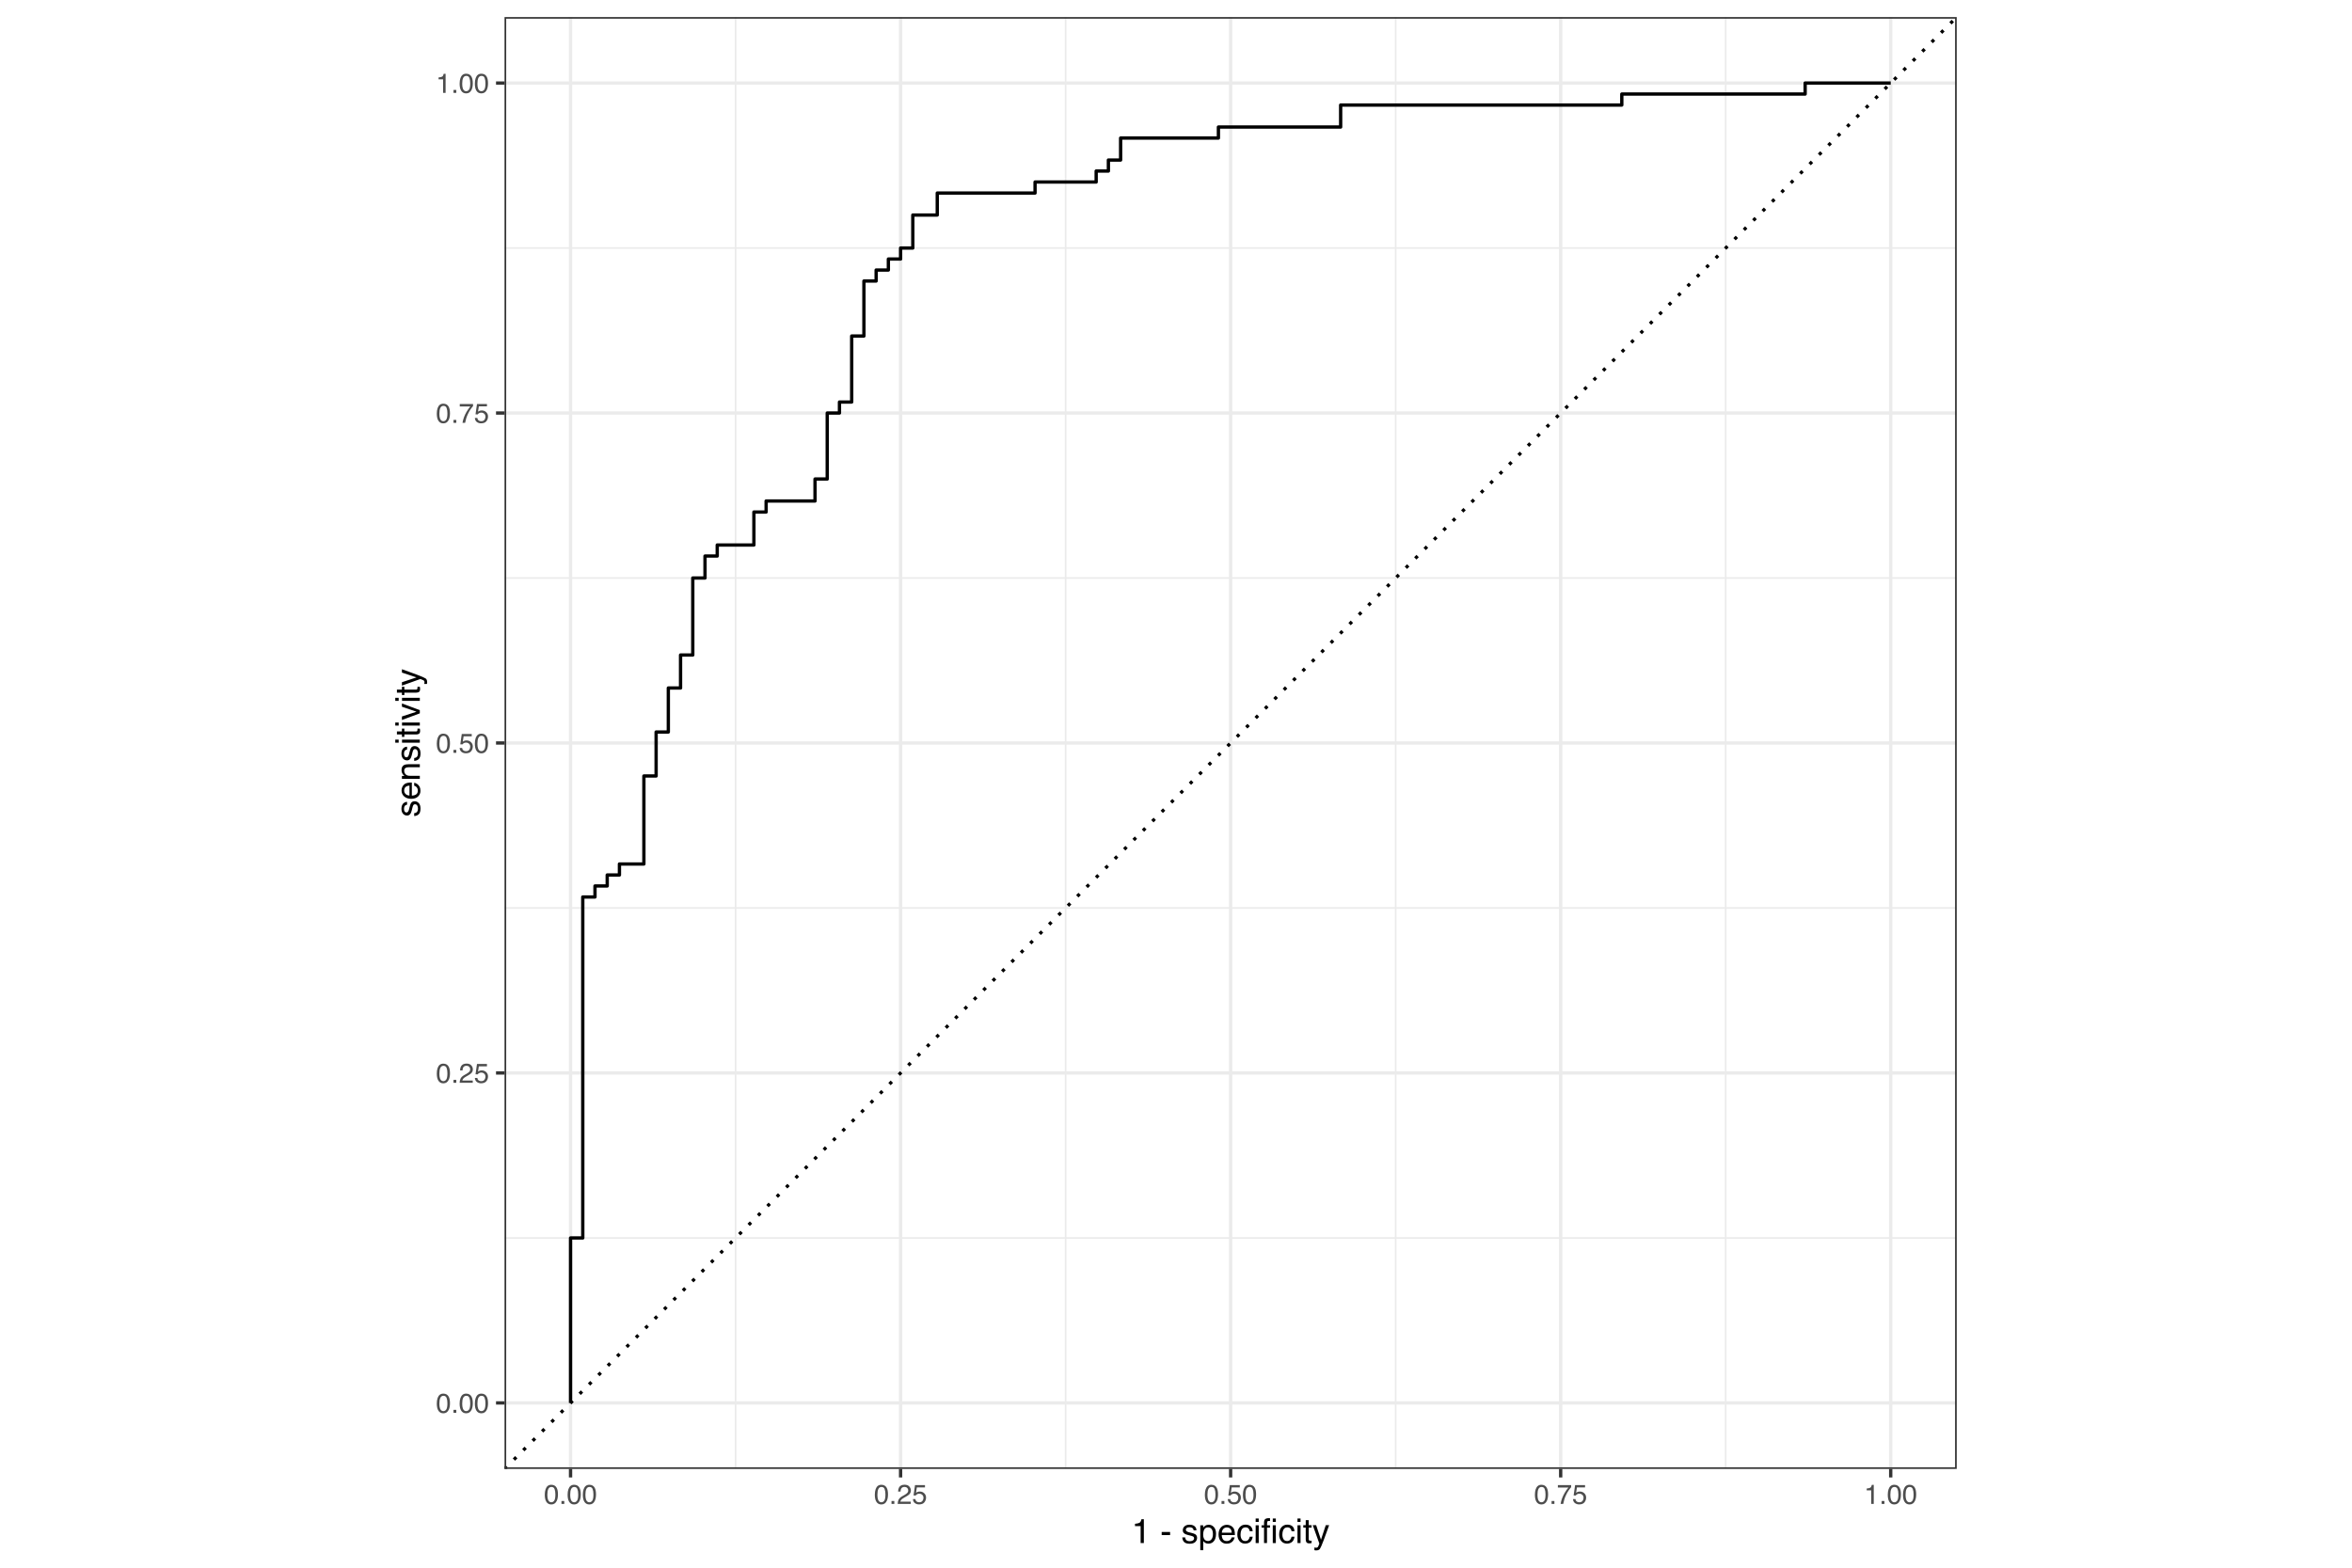
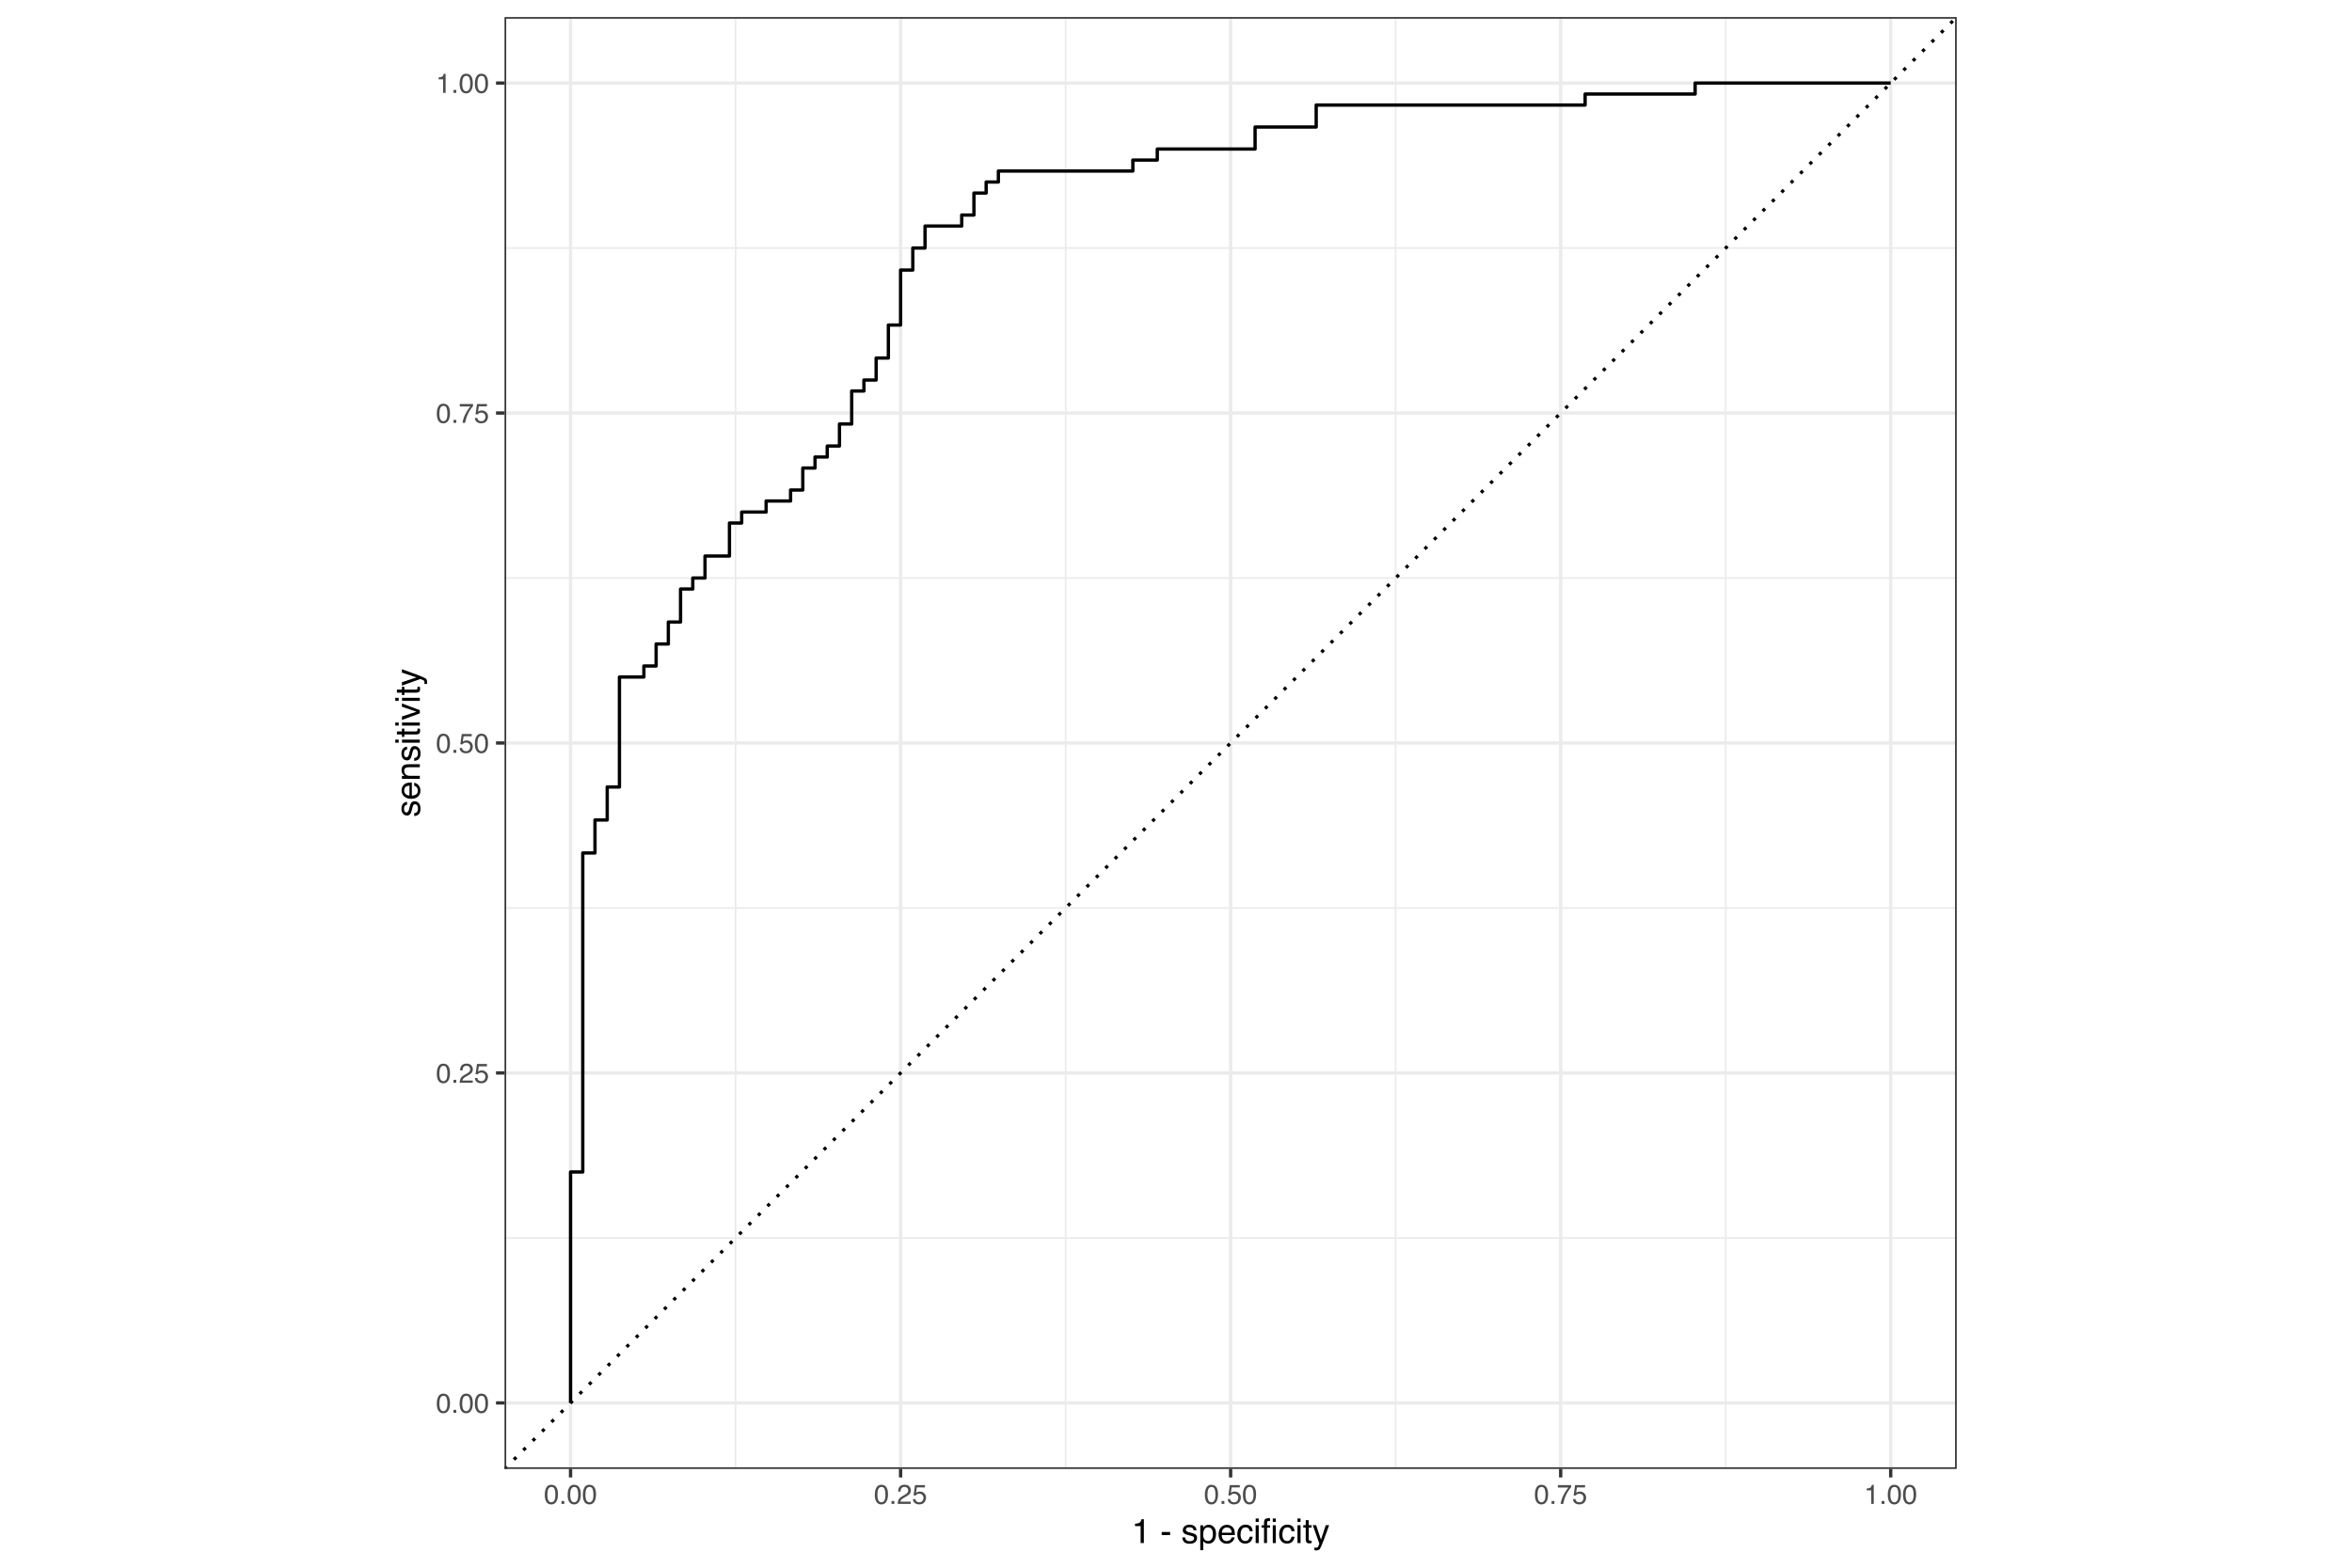
<svg xmlns="http://www.w3.org/2000/svg" xmlns:xlink="http://www.w3.org/1999/xlink" width="756pt" height="504pt" viewBox="0 0 756 504" version="1.1">
  <defs>
    <g>
      <symbol overflow="visible" id="glyph0-0">
        <path style="stroke:none;" d="M 0.281 0 L 0.281 -6.312 L 5.297 -6.312 L 5.297 0 Z M 4.5 -0.797 L 4.5 -5.516 L 1.078 -5.516 L 1.078 -0.797 Z M 4.5 -0.797 " />
      </symbol>
      <symbol overflow="visible" id="glyph0-1">
        <path style="stroke:none;" d="M 2.375 -6.156 C 3.176 -6.156 3.754 -5.828 4.109 -5.172 C 4.379 -4.66 4.516 -3.961 4.516 -3.078 C 4.516 -2.242 4.391 -1.555 4.141 -1.016 C 3.785 -0.223 3.195 0.172 2.375 0.172 C 1.633 0.172 1.082 -0.148 0.719 -0.797 C 0.426 -1.328 0.281 -2.047 0.281 -2.953 C 0.281 -3.648 0.367 -4.25 0.547 -4.75 C 0.879 -5.688 1.488 -6.156 2.375 -6.156 Z M 2.375 -0.531 C 2.77 -0.531 3.086 -0.707 3.328 -1.062 C 3.566 -1.426 3.688 -2.086 3.688 -3.047 C 3.688 -3.754 3.598 -4.332 3.422 -4.781 C 3.254 -5.227 2.922 -5.453 2.422 -5.453 C 1.973 -5.453 1.641 -5.238 1.422 -4.812 C 1.211 -4.383 1.109 -3.754 1.109 -2.922 C 1.109 -2.297 1.176 -1.789 1.312 -1.406 C 1.52 -0.82 1.875 -0.531 2.375 -0.531 Z M 2.375 -0.531 " />
      </symbol>
      <symbol overflow="visible" id="glyph0-2">
        <path style="stroke:none;" d="M 0.75 -0.938 L 1.656 -0.938 L 1.656 0 L 0.75 0 Z M 0.75 -0.938 " />
      </symbol>
      <symbol overflow="visible" id="glyph0-3">
        <path style="stroke:none;" d="M 0.281 0 C 0.301 -0.531 0.406 -0.988 0.594 -1.375 C 0.789 -1.77 1.164 -2.129 1.719 -2.453 L 2.547 -2.922 C 2.91 -3.141 3.164 -3.328 3.312 -3.484 C 3.551 -3.711 3.672 -3.984 3.672 -4.297 C 3.672 -4.648 3.562 -4.93 3.344 -5.141 C 3.133 -5.359 2.848 -5.469 2.484 -5.469 C 1.961 -5.469 1.598 -5.266 1.391 -4.859 C 1.285 -4.648 1.227 -4.352 1.219 -3.969 L 0.422 -3.969 C 0.43 -4.5 0.531 -4.938 0.719 -5.281 C 1.051 -5.875 1.645 -6.172 2.5 -6.172 C 3.195 -6.172 3.707 -5.977 4.031 -5.594 C 4.363 -5.219 4.531 -4.797 4.531 -4.328 C 4.531 -3.836 4.352 -3.414 4 -3.062 C 3.801 -2.863 3.441 -2.617 2.922 -2.328 L 2.344 -2 C 2.062 -1.844 1.836 -1.695 1.672 -1.562 C 1.391 -1.312 1.211 -1.035 1.141 -0.734 L 4.5 -0.734 L 4.5 0 Z M 0.281 0 " />
      </symbol>
      <symbol overflow="visible" id="glyph0-4">
        <path style="stroke:none;" d="M 1.094 -1.562 C 1.133 -1.125 1.336 -0.82 1.703 -0.656 C 1.879 -0.57 2.094 -0.531 2.344 -0.531 C 2.801 -0.531 3.141 -0.676 3.359 -0.969 C 3.578 -1.258 3.688 -1.582 3.688 -1.938 C 3.688 -2.363 3.555 -2.691 3.297 -2.922 C 3.035 -3.16 2.719 -3.281 2.344 -3.281 C 2.082 -3.281 1.852 -3.227 1.656 -3.125 C 1.469 -3.02 1.305 -2.879 1.172 -2.703 L 0.5 -2.734 L 0.969 -6.047 L 4.172 -6.047 L 4.172 -5.297 L 1.562 -5.297 L 1.297 -3.594 C 1.43 -3.695 1.566 -3.773 1.703 -3.828 C 1.93 -3.93 2.195 -3.984 2.5 -3.984 C 3.062 -3.984 3.535 -3.801 3.922 -3.438 C 4.316 -3.07 4.516 -2.609 4.516 -2.047 C 4.516 -1.461 4.332 -0.945 3.969 -0.5 C 3.613 -0.062 3.047 0.156 2.266 0.156 C 1.754 0.156 1.305 0.016 0.922 -0.266 C 0.547 -0.547 0.332 -0.977 0.281 -1.562 Z M 1.094 -1.562 " />
      </symbol>
      <symbol overflow="visible" id="glyph0-5">
        <path style="stroke:none;" d="M 4.594 -6.047 L 4.594 -5.375 C 4.395 -5.176 4.129 -4.836 3.797 -4.359 C 3.473 -3.891 3.188 -3.379 2.938 -2.828 C 2.688 -2.297 2.5 -1.812 2.375 -1.375 C 2.289 -1.082 2.18 -0.625 2.047 0 L 1.203 0 C 1.391 -1.176 1.816 -2.344 2.484 -3.5 C 2.879 -4.188 3.289 -4.773 3.719 -5.266 L 0.328 -5.266 L 0.328 -6.047 Z M 4.594 -6.047 " />
      </symbol>
      <symbol overflow="visible" id="glyph0-6">
        <path style="stroke:none;" d="M 0.844 -4.359 L 0.844 -4.953 C 1.395 -5.004 1.781 -5.094 2 -5.219 C 2.227 -5.344 2.395 -5.645 2.5 -6.125 L 3.109 -6.125 L 3.109 0 L 2.297 0 L 2.297 -4.359 Z M 0.844 -4.359 " />
      </symbol>
      <symbol overflow="visible" id="glyph1-0">
        <path style="stroke:none;" d="M 0.359 0 L 0.359 -7.891 L 6.625 -7.891 L 6.625 0 Z M 5.625 -0.984 L 5.625 -6.906 L 1.344 -6.906 L 1.344 -0.984 Z M 5.625 -0.984 " />
      </symbol>
      <symbol overflow="visible" id="glyph1-1">
        <path style="stroke:none;" d="M 1.047 -5.453 L 1.047 -6.188 C 1.742 -6.258 2.227 -6.375 2.5 -6.531 C 2.781 -6.688 2.988 -7.062 3.125 -7.656 L 3.891 -7.656 L 3.891 0 L 2.859 0 L 2.859 -5.453 Z M 1.047 -5.453 " />
      </symbol>
      <symbol overflow="visible" id="glyph1-2">
        <path style="stroke:none;" d="" />
      </symbol>
      <symbol overflow="visible" id="glyph1-3">
        <path style="stroke:none;" d="M 0.453 -3.562 L 3.156 -3.562 L 3.156 -2.562 L 0.453 -2.562 Z M 0.453 -3.562 " />
      </symbol>
      <symbol overflow="visible" id="glyph1-4">
        <path style="stroke:none;" d="M 1.281 -1.812 C 1.312 -1.488 1.395 -1.238 1.531 -1.062 C 1.77 -0.75 2.191 -0.594 2.797 -0.594 C 3.148 -0.594 3.461 -0.672 3.734 -0.828 C 4.004 -0.984 4.141 -1.223 4.141 -1.547 C 4.141 -1.797 4.031 -1.984 3.812 -2.109 C 3.676 -2.191 3.398 -2.285 2.984 -2.391 L 2.219 -2.578 C 1.727 -2.703 1.367 -2.836 1.141 -2.984 C 0.723 -3.254 0.516 -3.617 0.516 -4.078 C 0.516 -4.617 0.707 -5.055 1.094 -5.391 C 1.488 -5.734 2.02 -5.906 2.688 -5.906 C 3.551 -5.906 4.176 -5.648 4.562 -5.141 C 4.801 -4.816 4.914 -4.469 4.906 -4.094 L 4 -4.094 C 3.977 -4.312 3.898 -4.508 3.766 -4.688 C 3.547 -4.945 3.16 -5.078 2.609 -5.078 C 2.242 -5.078 1.969 -5.004 1.781 -4.859 C 1.594 -4.723 1.5 -4.539 1.5 -4.312 C 1.5 -4.062 1.625 -3.863 1.875 -3.719 C 2.008 -3.625 2.219 -3.539 2.5 -3.469 L 3.141 -3.312 C 3.836 -3.145 4.301 -2.984 4.531 -2.828 C 4.914 -2.578 5.109 -2.191 5.109 -1.672 C 5.109 -1.148 4.91 -0.703 4.516 -0.328 C 4.129 0.035 3.539 0.219 2.75 0.219 C 1.895 0.219 1.285 0.023 0.922 -0.359 C 0.566 -0.754 0.379 -1.238 0.359 -1.812 Z M 2.719 -5.891 Z M 2.719 -5.891 " />
      </symbol>
      <symbol overflow="visible" id="glyph1-5">
        <path style="stroke:none;" d="M 3.141 -0.656 C 3.586 -0.656 3.957 -0.844 4.25 -1.219 C 4.551 -1.594 4.703 -2.156 4.703 -2.906 C 4.703 -3.363 4.641 -3.758 4.516 -4.094 C 4.266 -4.727 3.805 -5.047 3.141 -5.047 C 2.461 -5.047 2.004 -4.711 1.766 -4.047 C 1.629 -3.68 1.562 -3.223 1.562 -2.672 C 1.562 -2.234 1.629 -1.859 1.766 -1.547 C 2.016 -0.953 2.473 -0.656 3.141 -0.656 Z M 0.641 -5.719 L 1.578 -5.719 L 1.578 -4.969 C 1.766 -5.227 1.973 -5.426 2.203 -5.562 C 2.535 -5.781 2.922 -5.891 3.359 -5.891 C 4.004 -5.891 4.555 -5.641 5.016 -5.141 C 5.473 -4.641 5.703 -3.926 5.703 -3 C 5.703 -1.75 5.375 -0.852 4.719 -0.312 C 4.301 0.02 3.816 0.188 3.266 0.188 C 2.828 0.188 2.461 0.094 2.172 -0.094 C 2.004 -0.195 1.812 -0.379 1.594 -0.641 L 1.594 2.297 L 0.641 2.297 Z M 0.641 -5.719 " />
      </symbol>
      <symbol overflow="visible" id="glyph1-6">
        <path style="stroke:none;" d="M 3.109 -5.875 C 3.516 -5.875 3.906 -5.781 4.281 -5.594 C 4.664 -5.406 4.961 -5.156 5.172 -4.844 C 5.359 -4.562 5.484 -4.223 5.547 -3.828 C 5.609 -3.566 5.641 -3.145 5.641 -2.562 L 1.422 -2.562 C 1.441 -1.977 1.578 -1.508 1.828 -1.156 C 2.086 -0.812 2.488 -0.641 3.031 -0.641 C 3.539 -0.641 3.945 -0.805 4.25 -1.141 C 4.414 -1.328 4.535 -1.551 4.609 -1.812 L 5.562 -1.812 C 5.531 -1.594 5.441 -1.352 5.297 -1.094 C 5.16 -0.832 5.004 -0.625 4.828 -0.469 C 4.535 -0.176 4.176 0.02 3.75 0.125 C 3.508 0.176 3.242 0.203 2.953 0.203 C 2.234 0.203 1.625 -0.055 1.125 -0.578 C 0.633 -1.098 0.391 -1.828 0.391 -2.766 C 0.391 -3.691 0.641 -4.441 1.141 -5.016 C 1.641 -5.586 2.297 -5.875 3.109 -5.875 Z M 4.641 -3.328 C 4.609 -3.754 4.52 -4.094 4.375 -4.344 C 4.102 -4.801 3.66 -5.031 3.047 -5.031 C 2.598 -5.031 2.223 -4.867 1.922 -4.547 C 1.629 -4.234 1.473 -3.828 1.453 -3.328 Z M 3.016 -5.891 Z M 3.016 -5.891 " />
      </symbol>
      <symbol overflow="visible" id="glyph1-7">
        <path style="stroke:none;" d="M 2.922 -5.922 C 3.578 -5.922 4.109 -5.758 4.516 -5.438 C 4.922 -5.125 5.164 -4.582 5.25 -3.812 L 4.297 -3.812 C 4.242 -4.164 4.113 -4.457 3.906 -4.688 C 3.707 -4.926 3.379 -5.047 2.922 -5.047 C 2.305 -5.047 1.867 -4.75 1.609 -4.156 C 1.43 -3.758 1.344 -3.273 1.344 -2.703 C 1.344 -2.129 1.461 -1.645 1.703 -1.25 C 1.953 -0.852 2.336 -0.656 2.859 -0.656 C 3.266 -0.656 3.582 -0.773 3.812 -1.016 C 4.051 -1.266 4.211 -1.602 4.297 -2.031 L 5.25 -2.031 C 5.133 -1.27 4.863 -0.711 4.438 -0.359 C 4.008 -0.004 3.457 0.172 2.781 0.172 C 2.031 0.172 1.43 -0.102 0.984 -0.656 C 0.535 -1.207 0.312 -1.895 0.312 -2.719 C 0.312 -3.727 0.555 -4.516 1.047 -5.078 C 1.535 -5.641 2.16 -5.922 2.922 -5.922 Z M 2.781 -5.891 Z M 2.781 -5.891 " />
      </symbol>
      <symbol overflow="visible" id="glyph1-8">
        <path style="stroke:none;" d="M 0.703 -5.719 L 1.688 -5.719 L 1.688 0 L 0.703 0 Z M 0.703 -7.891 L 1.688 -7.891 L 1.688 -6.797 L 0.703 -6.797 Z M 0.703 -7.891 " />
      </symbol>
      <symbol overflow="visible" id="glyph1-9">
        <path style="stroke:none;" d="M 0.953 -6.625 C 0.961 -7.031 1.031 -7.328 1.156 -7.516 C 1.383 -7.836 1.82 -8 2.469 -8 C 2.531 -8 2.594 -8 2.656 -8 C 2.719 -8 2.789 -7.992 2.875 -7.984 L 2.875 -7.094 C 2.77 -7.102 2.695 -7.109 2.656 -7.109 C 2.613 -7.109 2.57 -7.109 2.531 -7.109 C 2.238 -7.109 2.062 -7.031 2 -6.875 C 1.945 -6.727 1.922 -6.344 1.922 -5.719 L 2.875 -5.719 L 2.875 -4.969 L 1.906 -4.969 L 1.906 0 L 0.953 0 L 0.953 -4.969 L 0.156 -4.969 L 0.156 -5.719 L 0.953 -5.719 Z M 0.953 -6.625 " />
      </symbol>
      <symbol overflow="visible" id="glyph1-10">
        <path style="stroke:none;" d="M 0.906 -7.359 L 1.875 -7.359 L 1.875 -5.75 L 2.797 -5.75 L 2.797 -4.969 L 1.875 -4.969 L 1.875 -1.203 C 1.875 -1.004 1.941 -0.875 2.078 -0.812 C 2.16 -0.77 2.285 -0.75 2.453 -0.75 C 2.504 -0.75 2.555 -0.75 2.609 -0.75 C 2.66 -0.75 2.723 -0.754 2.797 -0.766 L 2.797 0 C 2.68 0.031 2.562 0.051 2.438 0.062 C 2.32 0.082 2.195 0.094 2.062 0.094 C 1.613 0.094 1.305 -0.02 1.141 -0.25 C 0.984 -0.488 0.906 -0.789 0.906 -1.156 L 0.906 -4.969 L 0.125 -4.969 L 0.125 -5.75 L 0.906 -5.75 Z M 0.906 -7.359 " />
      </symbol>
      <symbol overflow="visible" id="glyph1-11">
        <path style="stroke:none;" d="M 4.297 -5.75 L 5.375 -5.75 C 5.238 -5.383 4.938 -4.547 4.469 -3.234 C 4.113 -2.242 3.816 -1.438 3.578 -0.812 C 3.023 0.656 2.633 1.551 2.406 1.875 C 2.176 2.195 1.781 2.359 1.219 2.359 C 1.082 2.359 0.977 2.352 0.906 2.344 C 0.832 2.332 0.742 2.312 0.641 2.281 L 0.641 1.406 C 0.805 1.445 0.926 1.473 1 1.484 C 1.07 1.492 1.141 1.5 1.203 1.5 C 1.379 1.5 1.508 1.469 1.594 1.406 C 1.676 1.352 1.75 1.285 1.812 1.203 C 1.82 1.172 1.883 1.02 2 0.75 C 2.113 0.488 2.191 0.297 2.234 0.172 L 0.109 -5.75 L 1.203 -5.75 L 2.75 -1.062 Z M 2.75 -5.891 Z M 2.75 -5.891 " />
      </symbol>
      <symbol overflow="visible" id="glyph2-0">
        <path style="stroke:none;" d="M 0 -0.359 L -7.891 -0.359 L -7.891 -6.625 L 0 -6.625 Z M -0.984 -5.625 L -6.906 -5.625 L -6.906 -1.344 L -0.984 -1.344 Z M -0.984 -5.625 " />
      </symbol>
      <symbol overflow="visible" id="glyph2-1">
        <path style="stroke:none;" d="M -1.812 -1.281 C -1.488 -1.312 -1.238 -1.395 -1.062 -1.531 C -0.75 -1.77 -0.594 -2.191 -0.594 -2.797 C -0.594 -3.148 -0.672 -3.461 -0.828 -3.734 C -0.984 -4.004 -1.223 -4.141 -1.547 -4.141 C -1.797 -4.141 -1.984 -4.031 -2.109 -3.812 C -2.191 -3.676 -2.285 -3.398 -2.391 -2.984 L -2.578 -2.219 C -2.703 -1.727 -2.836 -1.367 -2.984 -1.141 C -3.254 -0.723 -3.617 -0.516 -4.078 -0.516 C -4.617 -0.516 -5.055 -0.707 -5.391 -1.094 C -5.734 -1.488 -5.906 -2.02 -5.906 -2.688 C -5.906 -3.551 -5.648 -4.176 -5.141 -4.562 C -4.816 -4.801 -4.469 -4.914 -4.094 -4.906 L -4.094 -4 C -4.312 -3.977 -4.508 -3.898 -4.688 -3.766 C -4.945 -3.547 -5.078 -3.16 -5.078 -2.609 C -5.078 -2.242 -5.004 -1.969 -4.859 -1.781 C -4.723 -1.594 -4.539 -1.5 -4.312 -1.5 C -4.062 -1.5 -3.863 -1.625 -3.719 -1.875 C -3.625 -2.008 -3.539 -2.219 -3.469 -2.5 L -3.312 -3.141 C -3.145 -3.836 -2.984 -4.301 -2.828 -4.531 C -2.578 -4.914 -2.191 -5.109 -1.672 -5.109 C -1.148 -5.109 -0.703 -4.91 -0.328 -4.516 C 0.035 -4.129 0.219 -3.539 0.219 -2.75 C 0.219 -1.895 0.023 -1.285 -0.359 -0.922 C -0.754 -0.566 -1.238 -0.379 -1.812 -0.359 Z M -5.891 -2.719 Z M -5.891 -2.719 " />
      </symbol>
      <symbol overflow="visible" id="glyph2-2">
        <path style="stroke:none;" d="M -5.875 -3.109 C -5.875 -3.516 -5.781 -3.906 -5.594 -4.281 C -5.406 -4.664 -5.156 -4.961 -4.844 -5.172 C -4.562 -5.359 -4.223 -5.484 -3.828 -5.547 C -3.566 -5.609 -3.145 -5.641 -2.562 -5.641 L -2.562 -1.422 C -1.977 -1.441 -1.508 -1.578 -1.156 -1.828 C -0.812 -2.086 -0.641 -2.488 -0.641 -3.031 C -0.641 -3.539 -0.805 -3.945 -1.141 -4.25 C -1.328 -4.414 -1.551 -4.535 -1.812 -4.609 L -1.812 -5.562 C -1.594 -5.531 -1.352 -5.441 -1.094 -5.297 C -0.832 -5.16 -0.625 -5.004 -0.469 -4.828 C -0.176 -4.535 0.02 -4.176 0.125 -3.75 C 0.176 -3.508 0.203 -3.242 0.203 -2.953 C 0.203 -2.234 -0.055 -1.625 -0.578 -1.125 C -1.098 -0.633 -1.828 -0.391 -2.766 -0.391 C -3.691 -0.391 -4.441 -0.641 -5.016 -1.141 C -5.586 -1.641 -5.875 -2.297 -5.875 -3.109 Z M -3.328 -4.641 C -3.754 -4.609 -4.094 -4.52 -4.344 -4.375 C -4.801 -4.102 -5.031 -3.66 -5.031 -3.047 C -5.031 -2.598 -4.867 -2.223 -4.547 -1.922 C -4.234 -1.629 -3.828 -1.473 -3.328 -1.453 Z M -5.891 -3.016 Z M -5.891 -3.016 " />
      </symbol>
      <symbol overflow="visible" id="glyph2-3">
        <path style="stroke:none;" d="M -5.75 -0.703 L -5.75 -1.625 L -4.938 -1.625 C -5.27 -1.895 -5.508 -2.18 -5.656 -2.484 C -5.801 -2.797 -5.875 -3.133 -5.875 -3.5 C -5.875 -4.32 -5.594 -4.875 -5.031 -5.156 C -4.719 -5.312 -4.27 -5.391 -3.688 -5.391 L 0 -5.391 L 0 -4.422 L -3.625 -4.422 C -3.977 -4.422 -4.258 -4.367 -4.469 -4.266 C -4.832 -4.086 -5.016 -3.773 -5.016 -3.328 C -5.016 -3.098 -4.988 -2.91 -4.938 -2.766 C -4.863 -2.492 -4.707 -2.258 -4.469 -2.062 C -4.281 -1.906 -4.082 -1.801 -3.875 -1.75 C -3.676 -1.695 -3.391 -1.672 -3.016 -1.672 L 0 -1.672 L 0 -0.703 Z M -5.891 -2.984 Z M -5.891 -2.984 " />
      </symbol>
      <symbol overflow="visible" id="glyph2-4">
        <path style="stroke:none;" d="M -5.719 -0.703 L -5.719 -1.688 L 0 -1.688 L 0 -0.703 Z M -7.891 -0.703 L -7.891 -1.688 L -6.797 -1.688 L -6.797 -0.703 Z M -7.891 -0.703 " />
      </symbol>
      <symbol overflow="visible" id="glyph2-5">
        <path style="stroke:none;" d="M -7.359 -0.906 L -7.359 -1.875 L -5.75 -1.875 L -5.75 -2.797 L -4.969 -2.797 L -4.969 -1.875 L -1.203 -1.875 C -1.004 -1.875 -0.875 -1.941 -0.812 -2.078 C -0.77 -2.16 -0.75 -2.285 -0.75 -2.453 C -0.75 -2.504 -0.75 -2.555 -0.75 -2.609 C -0.75 -2.66 -0.754 -2.723 -0.766 -2.797 L 0 -2.797 C 0.031 -2.68 0.051 -2.562 0.062 -2.438 C 0.082 -2.32 0.094 -2.195 0.094 -2.062 C 0.094 -1.613 -0.02 -1.305 -0.25 -1.141 C -0.488 -0.984 -0.789 -0.906 -1.156 -0.906 L -4.969 -0.906 L -4.969 -0.125 L -5.75 -0.125 L -5.75 -0.906 Z M -7.359 -0.906 " />
      </symbol>
      <symbol overflow="visible" id="glyph2-6">
        <path style="stroke:none;" d="M -5.75 -1.188 L -1.062 -2.719 L -5.75 -4.328 L -5.75 -5.375 L 0 -3.219 L 0 -2.188 L -5.75 -0.062 Z M -5.75 -1.188 " />
      </symbol>
      <symbol overflow="visible" id="glyph2-7">
        <path style="stroke:none;" d="M -5.75 -4.297 L -5.75 -5.375 C -5.383 -5.238 -4.547 -4.938 -3.234 -4.469 C -2.242 -4.113 -1.438 -3.816 -0.812 -3.578 C 0.656 -3.023 1.551 -2.633 1.875 -2.406 C 2.195 -2.176 2.359 -1.781 2.359 -1.219 C 2.359 -1.082 2.352 -0.977 2.344 -0.906 C 2.332 -0.832 2.312 -0.742 2.281 -0.641 L 1.406 -0.641 C 1.445 -0.805 1.473 -0.926 1.484 -1 C 1.492 -1.07 1.5 -1.141 1.5 -1.203 C 1.5 -1.379 1.469 -1.508 1.406 -1.594 C 1.352 -1.676 1.285 -1.75 1.203 -1.812 C 1.172 -1.82 1.02 -1.883 0.75 -2 C 0.488 -2.113 0.297 -2.191 0.172 -2.234 L -5.75 -0.109 L -5.75 -1.203 L -1.062 -2.75 Z M -5.891 -2.75 Z M -5.891 -2.75 " />
      </symbol>
    </g>
    <clipPath id="clip1">
      <path d="M 121.57 0 L 634.426 0 L 634.426 504 L 121.57 504 Z M 121.57 0 " />
    </clipPath>
    <clipPath id="clip2">
      <path d="M 162.172 5.48 L 628.949 5.48 L 628.949 472.258 L 162.172 472.258 Z M 162.172 5.48 " />
    </clipPath>
    <clipPath id="clip3">
      <path d="M 162.172 397 L 628.949 397 L 628.949 399 L 162.172 399 Z M 162.172 397 " />
    </clipPath>
    <clipPath id="clip4">
      <path d="M 162.172 291 L 628.949 291 L 628.949 293 L 162.172 293 Z M 162.172 291 " />
    </clipPath>
    <clipPath id="clip5">
      <path d="M 162.172 185 L 628.949 185 L 628.949 187 L 162.172 187 Z M 162.172 185 " />
    </clipPath>
    <clipPath id="clip6">
      <path d="M 162.172 79 L 628.949 79 L 628.949 81 L 162.172 81 Z M 162.172 79 " />
    </clipPath>
    <clipPath id="clip7">
      <path d="M 236 5.48 L 237 5.48 L 237 472.258 L 236 472.258 Z M 236 5.48 " />
    </clipPath>
    <clipPath id="clip8">
      <path d="M 342 5.48 L 343 5.48 L 343 472.258 L 342 472.258 Z M 342 5.48 " />
    </clipPath>
    <clipPath id="clip9">
      <path d="M 448 5.48 L 449 5.48 L 449 472.258 L 448 472.258 Z M 448 5.48 " />
    </clipPath>
    <clipPath id="clip10">
      <path d="M 554 5.48 L 555 5.48 L 555 472.258 L 554 472.258 Z M 554 5.48 " />
    </clipPath>
    <clipPath id="clip11">
      <path d="M 162.172 450 L 628.949 450 L 628.949 452 L 162.172 452 Z M 162.172 450 " />
    </clipPath>
    <clipPath id="clip12">
      <path d="M 162.172 344 L 628.949 344 L 628.949 346 L 162.172 346 Z M 162.172 344 " />
    </clipPath>
    <clipPath id="clip13">
      <path d="M 162.172 238 L 628.949 238 L 628.949 240 L 162.172 240 Z M 162.172 238 " />
    </clipPath>
    <clipPath id="clip14">
      <path d="M 162.172 132 L 628.949 132 L 628.949 134 L 162.172 134 Z M 162.172 132 " />
    </clipPath>
    <clipPath id="clip15">
      <path d="M 162.172 26 L 628.949 26 L 628.949 28 L 162.172 28 Z M 162.172 26 " />
    </clipPath>
    <clipPath id="clip16">
      <path d="M 182 5.48 L 184 5.48 L 184 472.258 L 182 472.258 Z M 182 5.48 " />
    </clipPath>
    <clipPath id="clip17">
      <path d="M 288 5.48 L 291 5.48 L 291 472.258 L 288 472.258 Z M 288 5.48 " />
    </clipPath>
    <clipPath id="clip18">
      <path d="M 395 5.48 L 397 5.48 L 397 472.258 L 395 472.258 Z M 395 5.48 " />
    </clipPath>
    <clipPath id="clip19">
      <path d="M 501 5.48 L 503 5.48 L 503 472.258 L 501 472.258 Z M 501 5.48 " />
    </clipPath>
    <clipPath id="clip20">
      <path d="M 607 5.48 L 609 5.48 L 609 472.258 L 607 472.258 Z M 607 5.48 " />
    </clipPath>
    <clipPath id="clip21">
      <path d="M 162.172 5.48 L 628.949 5.48 L 628.949 472.258 L 162.172 472.258 Z M 162.172 5.48 " />
    </clipPath>
  </defs>
  <g id="surface254">
    <rect x="0" y="0" width="756" height="504" style="fill:rgb(100%,100%,100%);fill-opacity:1;stroke:none;" />
    <g clip-path="url(#clip1)" clip-rule="nonzero">
      <path style="fill-rule:nonzero;fill:rgb(100%,100%,100%);fill-opacity:1;stroke-width:1.067;stroke-linecap:round;stroke-linejoin:round;stroke:rgb(100%,100%,100%);stroke-opacity:1;stroke-miterlimit:10;" d="M 121.57 504 L 634.426 504 L 634.426 0 L 121.57 0 Z M 121.57 504 " />
    </g>
    <g clip-path="url(#clip2)" clip-rule="nonzero">
      <path style=" stroke:none;fill-rule:nonzero;fill:rgb(100%,100%,100%);fill-opacity:1;" d="M 162.172 472.254 L 628.949 472.254 L 628.949 5.477 L 162.172 5.477 Z M 162.172 472.254 " />
    </g>
    <g clip-path="url(#clip3)" clip-rule="nonzero">
      <path style="fill:none;stroke-width:0.533;stroke-linecap:butt;stroke-linejoin:round;stroke:rgb(92.157%,92.157%,92.157%);stroke-opacity:1;stroke-miterlimit:10;" d="M 162.172 397.996 L 628.949 397.996 " />
    </g>
    <g clip-path="url(#clip4)" clip-rule="nonzero">
      <path style="fill:none;stroke-width:0.533;stroke-linecap:butt;stroke-linejoin:round;stroke:rgb(92.157%,92.157%,92.157%);stroke-opacity:1;stroke-miterlimit:10;" d="M 162.172 291.91 L 628.949 291.91 " />
    </g>
    <g clip-path="url(#clip5)" clip-rule="nonzero">
      <path style="fill:none;stroke-width:0.533;stroke-linecap:butt;stroke-linejoin:round;stroke:rgb(92.157%,92.157%,92.157%);stroke-opacity:1;stroke-miterlimit:10;" d="M 162.172 185.824 L 628.949 185.824 " />
    </g>
    <g clip-path="url(#clip6)" clip-rule="nonzero">
      <path style="fill:none;stroke-width:0.533;stroke-linecap:butt;stroke-linejoin:round;stroke:rgb(92.157%,92.157%,92.157%);stroke-opacity:1;stroke-miterlimit:10;" d="M 162.172 79.738 L 628.949 79.738 " />
    </g>
    <g clip-path="url(#clip7)" clip-rule="nonzero">
      <path style="fill:none;stroke-width:0.533;stroke-linecap:butt;stroke-linejoin:round;stroke:rgb(92.157%,92.157%,92.157%);stroke-opacity:1;stroke-miterlimit:10;" d="M 236.434 472.254 L 236.434 5.48 " />
    </g>
    <g clip-path="url(#clip8)" clip-rule="nonzero">
      <path style="fill:none;stroke-width:0.533;stroke-linecap:butt;stroke-linejoin:round;stroke:rgb(92.157%,92.157%,92.157%);stroke-opacity:1;stroke-miterlimit:10;" d="M 342.52 472.254 L 342.52 5.48 " />
    </g>
    <g clip-path="url(#clip9)" clip-rule="nonzero">
      <path style="fill:none;stroke-width:0.533;stroke-linecap:butt;stroke-linejoin:round;stroke:rgb(92.157%,92.157%,92.157%);stroke-opacity:1;stroke-miterlimit:10;" d="M 448.602 472.254 L 448.602 5.48 " />
    </g>
    <g clip-path="url(#clip10)" clip-rule="nonzero">
      <path style="fill:none;stroke-width:0.533;stroke-linecap:butt;stroke-linejoin:round;stroke:rgb(92.157%,92.157%,92.157%);stroke-opacity:1;stroke-miterlimit:10;" d="M 554.688 472.254 L 554.688 5.48 " />
    </g>
    <g clip-path="url(#clip11)" clip-rule="nonzero">
      <path style="fill:none;stroke-width:1.067;stroke-linecap:butt;stroke-linejoin:round;stroke:rgb(92.157%,92.157%,92.157%);stroke-opacity:1;stroke-miterlimit:10;" d="M 162.172 451.039 L 628.949 451.039 " />
    </g>
    <g clip-path="url(#clip12)" clip-rule="nonzero">
      <path style="fill:none;stroke-width:1.067;stroke-linecap:butt;stroke-linejoin:round;stroke:rgb(92.157%,92.157%,92.157%);stroke-opacity:1;stroke-miterlimit:10;" d="M 162.172 344.953 L 628.949 344.953 " />
    </g>
    <g clip-path="url(#clip13)" clip-rule="nonzero">
      <path style="fill:none;stroke-width:1.067;stroke-linecap:butt;stroke-linejoin:round;stroke:rgb(92.157%,92.157%,92.157%);stroke-opacity:1;stroke-miterlimit:10;" d="M 162.172 238.867 L 628.949 238.867 " />
    </g>
    <g clip-path="url(#clip14)" clip-rule="nonzero">
      <path style="fill:none;stroke-width:1.067;stroke-linecap:butt;stroke-linejoin:round;stroke:rgb(92.157%,92.157%,92.157%);stroke-opacity:1;stroke-miterlimit:10;" d="M 162.172 132.781 L 628.949 132.781 " />
    </g>
    <g clip-path="url(#clip15)" clip-rule="nonzero">
      <path style="fill:none;stroke-width:1.067;stroke-linecap:butt;stroke-linejoin:round;stroke:rgb(92.157%,92.157%,92.157%);stroke-opacity:1;stroke-miterlimit:10;" d="M 162.172 26.695 L 628.949 26.695 " />
    </g>
    <g clip-path="url(#clip16)" clip-rule="nonzero">
      <path style="fill:none;stroke-width:1.067;stroke-linecap:butt;stroke-linejoin:round;stroke:rgb(92.157%,92.157%,92.157%);stroke-opacity:1;stroke-miterlimit:10;" d="M 183.391 472.254 L 183.391 5.48 " />
    </g>
    <g clip-path="url(#clip17)" clip-rule="nonzero">
      <path style="fill:none;stroke-width:1.067;stroke-linecap:butt;stroke-linejoin:round;stroke:rgb(92.157%,92.157%,92.157%);stroke-opacity:1;stroke-miterlimit:10;" d="M 289.477 472.254 L 289.477 5.48 " />
    </g>
    <g clip-path="url(#clip18)" clip-rule="nonzero">
      <path style="fill:none;stroke-width:1.067;stroke-linecap:butt;stroke-linejoin:round;stroke:rgb(92.157%,92.157%,92.157%);stroke-opacity:1;stroke-miterlimit:10;" d="M 395.559 472.254 L 395.559 5.48 " />
    </g>
    <g clip-path="url(#clip19)" clip-rule="nonzero">
      <path style="fill:none;stroke-width:1.067;stroke-linecap:butt;stroke-linejoin:round;stroke:rgb(92.157%,92.157%,92.157%);stroke-opacity:1;stroke-miterlimit:10;" d="M 501.645 472.254 L 501.645 5.48 " />
    </g>
    <g clip-path="url(#clip20)" clip-rule="nonzero">
      <path style="fill:none;stroke-width:1.067;stroke-linecap:butt;stroke-linejoin:round;stroke:rgb(92.157%,92.157%,92.157%);stroke-opacity:1;stroke-miterlimit:10;" d="M 607.73 472.254 L 607.73 5.48 " />
    </g>
-     <path style="fill:none;stroke-width:1.067;stroke-linecap:butt;stroke-linejoin:round;stroke:rgb(0%,0%,0%);stroke-opacity:1;stroke-miterlimit:10;" d="M 183.391 451.039 L 183.391 397.996 L 187.32 397.996 L 187.32 288.375 L 191.246 288.375 L 191.246 284.836 L 195.176 284.836 L 195.176 281.301 L 199.105 281.301 L 199.105 277.766 L 206.965 277.766 L 206.965 249.477 L 210.895 249.477 L 210.895 235.332 L 214.82 235.332 L 214.82 221.188 L 218.75 221.188 L 218.75 210.578 L 222.68 210.578 L 222.68 185.824 L 226.609 185.824 L 226.609 178.754 L 230.539 178.754 L 230.539 175.215 L 242.324 175.215 L 242.324 164.609 L 246.254 164.609 L 246.254 161.07 L 261.973 161.07 L 261.973 154 L 265.898 154 L 265.898 132.781 L 269.828 132.781 L 269.828 129.246 L 273.758 129.246 L 273.758 108.027 L 277.688 108.027 L 277.688 90.348 L 281.617 90.348 L 281.617 86.812 L 285.547 86.812 L 285.547 83.277 L 289.477 83.277 L 289.477 79.738 L 293.402 79.738 L 293.402 69.129 L 301.262 69.129 L 301.262 62.059 L 332.695 62.059 L 332.695 58.523 L 352.34 58.523 L 352.34 54.984 L 356.27 54.984 L 356.27 51.449 L 360.199 51.449 L 360.199 44.379 L 391.633 44.379 L 391.633 40.84 L 430.922 40.84 L 430.922 33.77 L 521.293 33.77 L 521.293 30.234 L 580.227 30.234 L 580.227 26.695 L 607.73 26.695 " />
+     <path style="fill:none;stroke-width:1.067;stroke-linecap:butt;stroke-linejoin:round;stroke:rgb(0%,0%,0%);stroke-opacity:1;stroke-miterlimit:10;" d="M 183.391 451.039 L 183.391 376.777 L 187.32 376.777 L 187.32 274.23 L 191.246 274.23 L 191.246 263.621 L 195.176 263.621 L 195.176 253.012 L 199.105 253.012 L 199.105 217.652 L 206.965 217.652 L 206.965 214.113 L 210.895 214.113 L 210.895 207.043 L 214.82 207.043 L 214.82 199.969 L 218.75 199.969 L 218.75 189.359 L 222.68 189.359 L 222.68 185.824 L 226.609 185.824 L 226.609 178.754 L 234.469 178.754 L 234.469 168.145 L 238.398 168.145 L 238.398 164.609 L 246.254 164.609 L 246.254 161.07 L 254.113 161.07 L 254.113 157.535 L 258.043 157.535 L 258.043 150.465 L 261.973 150.465 L 261.973 146.926 L 265.898 146.926 L 265.898 143.391 L 269.828 143.391 L 269.828 136.316 L 273.758 136.316 L 273.758 125.711 L 277.688 125.711 L 277.688 122.172 L 281.617 122.172 L 281.617 115.102 L 285.547 115.102 L 285.547 104.492 L 289.477 104.492 L 289.477 86.812 L 293.402 86.812 L 293.402 79.738 L 297.332 79.738 L 297.332 72.668 L 309.121 72.668 L 309.121 69.129 L 313.051 69.129 L 313.051 62.059 L 316.977 62.059 L 316.977 58.523 L 320.906 58.523 L 320.906 54.984 L 364.129 54.984 L 364.129 51.449 L 371.984 51.449 L 371.984 47.914 L 403.418 47.914 L 403.418 40.84 L 423.062 40.84 L 423.062 33.77 L 509.504 33.77 L 509.504 30.234 L 544.867 30.234 L 544.867 26.695 L 607.73 26.695 " />
    <g clip-path="url(#clip21)" clip-rule="nonzero">
      <path style="fill:none;stroke-width:1.067;stroke-linecap:butt;stroke-linejoin:round;stroke:rgb(0%,0%,0%);stroke-opacity:1;stroke-dasharray:1.067,3.201;stroke-miterlimit:10;" d="M 162.172 472.254 L 628.949 5.48 " />
      <path style="fill:none;stroke-width:1.067;stroke-linecap:round;stroke-linejoin:round;stroke:rgb(20%,20%,20%);stroke-opacity:1;stroke-miterlimit:10;" d="M 162.172 472.254 L 628.949 472.254 L 628.949 5.477 L 162.172 5.477 Z M 162.172 472.254 " />
    </g>
    <g style="fill:rgb(30.196%,30.196%,30.196%);fill-opacity:1;">
      <use xlink:href="#glyph0-1" x="140.121" y="454.195" />
      <use xlink:href="#glyph0-2" x="145.014" y="454.195" />
      <use xlink:href="#glyph0-1" x="147.458" y="454.195" />
      <use xlink:href="#glyph0-1" x="152.35" y="454.195" />
    </g>
    <g style="fill:rgb(30.196%,30.196%,30.196%);fill-opacity:1;">
      <use xlink:href="#glyph0-1" x="140.121" y="348.109" />
      <use xlink:href="#glyph0-2" x="145.014" y="348.109" />
      <use xlink:href="#glyph0-3" x="147.458" y="348.109" />
      <use xlink:href="#glyph0-4" x="152.35" y="348.109" />
    </g>
    <g style="fill:rgb(30.196%,30.196%,30.196%);fill-opacity:1;">
      <use xlink:href="#glyph0-1" x="140.121" y="242.023" />
      <use xlink:href="#glyph0-2" x="145.014" y="242.023" />
      <use xlink:href="#glyph0-4" x="147.458" y="242.023" />
      <use xlink:href="#glyph0-1" x="152.35" y="242.023" />
    </g>
    <g style="fill:rgb(30.196%,30.196%,30.196%);fill-opacity:1;">
      <use xlink:href="#glyph0-1" x="140.121" y="135.938" />
      <use xlink:href="#glyph0-2" x="145.014" y="135.938" />
      <use xlink:href="#glyph0-5" x="147.458" y="135.938" />
      <use xlink:href="#glyph0-4" x="152.35" y="135.938" />
    </g>
    <g style="fill:rgb(30.196%,30.196%,30.196%);fill-opacity:1;">
      <use xlink:href="#glyph0-6" x="140.121" y="29.852" />
      <use xlink:href="#glyph0-2" x="145.014" y="29.852" />
      <use xlink:href="#glyph0-1" x="147.458" y="29.852" />
      <use xlink:href="#glyph0-1" x="152.35" y="29.852" />
    </g>
    <path style="fill:none;stroke-width:1.067;stroke-linecap:butt;stroke-linejoin:round;stroke:rgb(20%,20%,20%);stroke-opacity:1;stroke-miterlimit:10;" d="M 159.434 451.039 L 162.172 451.039 " />
    <path style="fill:none;stroke-width:1.067;stroke-linecap:butt;stroke-linejoin:round;stroke:rgb(20%,20%,20%);stroke-opacity:1;stroke-miterlimit:10;" d="M 159.434 344.953 L 162.172 344.953 " />
    <path style="fill:none;stroke-width:1.067;stroke-linecap:butt;stroke-linejoin:round;stroke:rgb(20%,20%,20%);stroke-opacity:1;stroke-miterlimit:10;" d="M 159.434 238.867 L 162.172 238.867 " />
    <path style="fill:none;stroke-width:1.067;stroke-linecap:butt;stroke-linejoin:round;stroke:rgb(20%,20%,20%);stroke-opacity:1;stroke-miterlimit:10;" d="M 159.434 132.781 L 162.172 132.781 " />
    <path style="fill:none;stroke-width:1.067;stroke-linecap:butt;stroke-linejoin:round;stroke:rgb(20%,20%,20%);stroke-opacity:1;stroke-miterlimit:10;" d="M 159.434 26.695 L 162.172 26.695 " />
    <path style="fill:none;stroke-width:1.067;stroke-linecap:butt;stroke-linejoin:round;stroke:rgb(20%,20%,20%);stroke-opacity:1;stroke-miterlimit:10;" d="M 183.391 474.996 L 183.391 472.254 " />
    <path style="fill:none;stroke-width:1.067;stroke-linecap:butt;stroke-linejoin:round;stroke:rgb(20%,20%,20%);stroke-opacity:1;stroke-miterlimit:10;" d="M 289.477 474.996 L 289.477 472.254 " />
    <path style="fill:none;stroke-width:1.067;stroke-linecap:butt;stroke-linejoin:round;stroke:rgb(20%,20%,20%);stroke-opacity:1;stroke-miterlimit:10;" d="M 395.559 474.996 L 395.559 472.254 " />
    <path style="fill:none;stroke-width:1.067;stroke-linecap:butt;stroke-linejoin:round;stroke:rgb(20%,20%,20%);stroke-opacity:1;stroke-miterlimit:10;" d="M 501.645 474.996 L 501.645 472.254 " />
    <path style="fill:none;stroke-width:1.067;stroke-linecap:butt;stroke-linejoin:round;stroke:rgb(20%,20%,20%);stroke-opacity:1;stroke-miterlimit:10;" d="M 607.73 474.996 L 607.73 472.254 " />
    <g style="fill:rgb(30.196%,30.196%,30.196%);fill-opacity:1;">
      <use xlink:href="#glyph0-1" x="174.828" y="483.5" />
      <use xlink:href="#glyph0-2" x="179.721" y="483.5" />
      <use xlink:href="#glyph0-1" x="182.165" y="483.5" />
      <use xlink:href="#glyph0-1" x="187.057" y="483.5" />
    </g>
    <g style="fill:rgb(30.196%,30.196%,30.196%);fill-opacity:1;">
      <use xlink:href="#glyph0-1" x="280.914" y="483.5" />
      <use xlink:href="#glyph0-2" x="285.806" y="483.5" />
      <use xlink:href="#glyph0-3" x="288.251" y="483.5" />
      <use xlink:href="#glyph0-4" x="293.143" y="483.5" />
    </g>
    <g style="fill:rgb(30.196%,30.196%,30.196%);fill-opacity:1;">
      <use xlink:href="#glyph0-1" x="386.996" y="483.5" />
      <use xlink:href="#glyph0-2" x="391.889" y="483.5" />
      <use xlink:href="#glyph0-4" x="394.333" y="483.5" />
      <use xlink:href="#glyph0-1" x="399.225" y="483.5" />
    </g>
    <g style="fill:rgb(30.196%,30.196%,30.196%);fill-opacity:1;">
      <use xlink:href="#glyph0-1" x="493.082" y="483.5" />
      <use xlink:href="#glyph0-2" x="497.974" y="483.5" />
      <use xlink:href="#glyph0-5" x="500.419" y="483.5" />
      <use xlink:href="#glyph0-4" x="505.311" y="483.5" />
    </g>
    <g style="fill:rgb(30.196%,30.196%,30.196%);fill-opacity:1;">
      <use xlink:href="#glyph0-6" x="599.168" y="483.5" />
      <use xlink:href="#glyph0-2" x="604.06" y="483.5" />
      <use xlink:href="#glyph0-1" x="606.504" y="483.5" />
      <use xlink:href="#glyph0-1" x="611.397" y="483.5" />
    </g>
    <g style="fill:rgb(0%,0%,0%);fill-opacity:1;">
      <use xlink:href="#glyph1-1" x="363.773" y="496.082" />
      <use xlink:href="#glyph1-2" x="369.891" y="496.082" />
      <use xlink:href="#glyph1-3" x="372.947" y="496.082" />
      <use xlink:href="#glyph1-2" x="376.61" y="496.082" />
      <use xlink:href="#glyph1-4" x="379.667" y="496.082" />
      <use xlink:href="#glyph1-5" x="385.167" y="496.082" />
      <use xlink:href="#glyph1-6" x="391.284" y="496.082" />
      <use xlink:href="#glyph1-7" x="397.402" y="496.082" />
      <use xlink:href="#glyph1-8" x="402.902" y="496.082" />
      <use xlink:href="#glyph1-9" x="405.346" y="496.082" />
      <use xlink:href="#glyph1-8" x="408.402" y="496.082" />
      <use xlink:href="#glyph1-7" x="410.846" y="496.082" />
      <use xlink:href="#glyph1-8" x="416.346" y="496.082" />
      <use xlink:href="#glyph1-10" x="418.79" y="496.082" />
      <use xlink:href="#glyph1-11" x="421.846" y="496.082" />
    </g>
    <g style="fill:rgb(0%,0%,0%);fill-opacity:1;">
      <use xlink:href="#glyph2-1" x="134.941" y="262.707" />
      <use xlink:href="#glyph2-2" x="134.941" y="257.207" />
      <use xlink:href="#glyph2-3" x="134.941" y="251.089" />
      <use xlink:href="#glyph2-1" x="134.941" y="244.972" />
      <use xlink:href="#glyph2-4" x="134.941" y="239.472" />
      <use xlink:href="#glyph2-5" x="134.941" y="237.028" />
      <use xlink:href="#glyph2-4" x="134.941" y="233.972" />
      <use xlink:href="#glyph2-6" x="134.941" y="231.528" />
      <use xlink:href="#glyph2-4" x="134.941" y="226.028" />
      <use xlink:href="#glyph2-5" x="134.941" y="223.584" />
      <use xlink:href="#glyph2-7" x="134.941" y="220.528" />
    </g>
  </g>
</svg>
